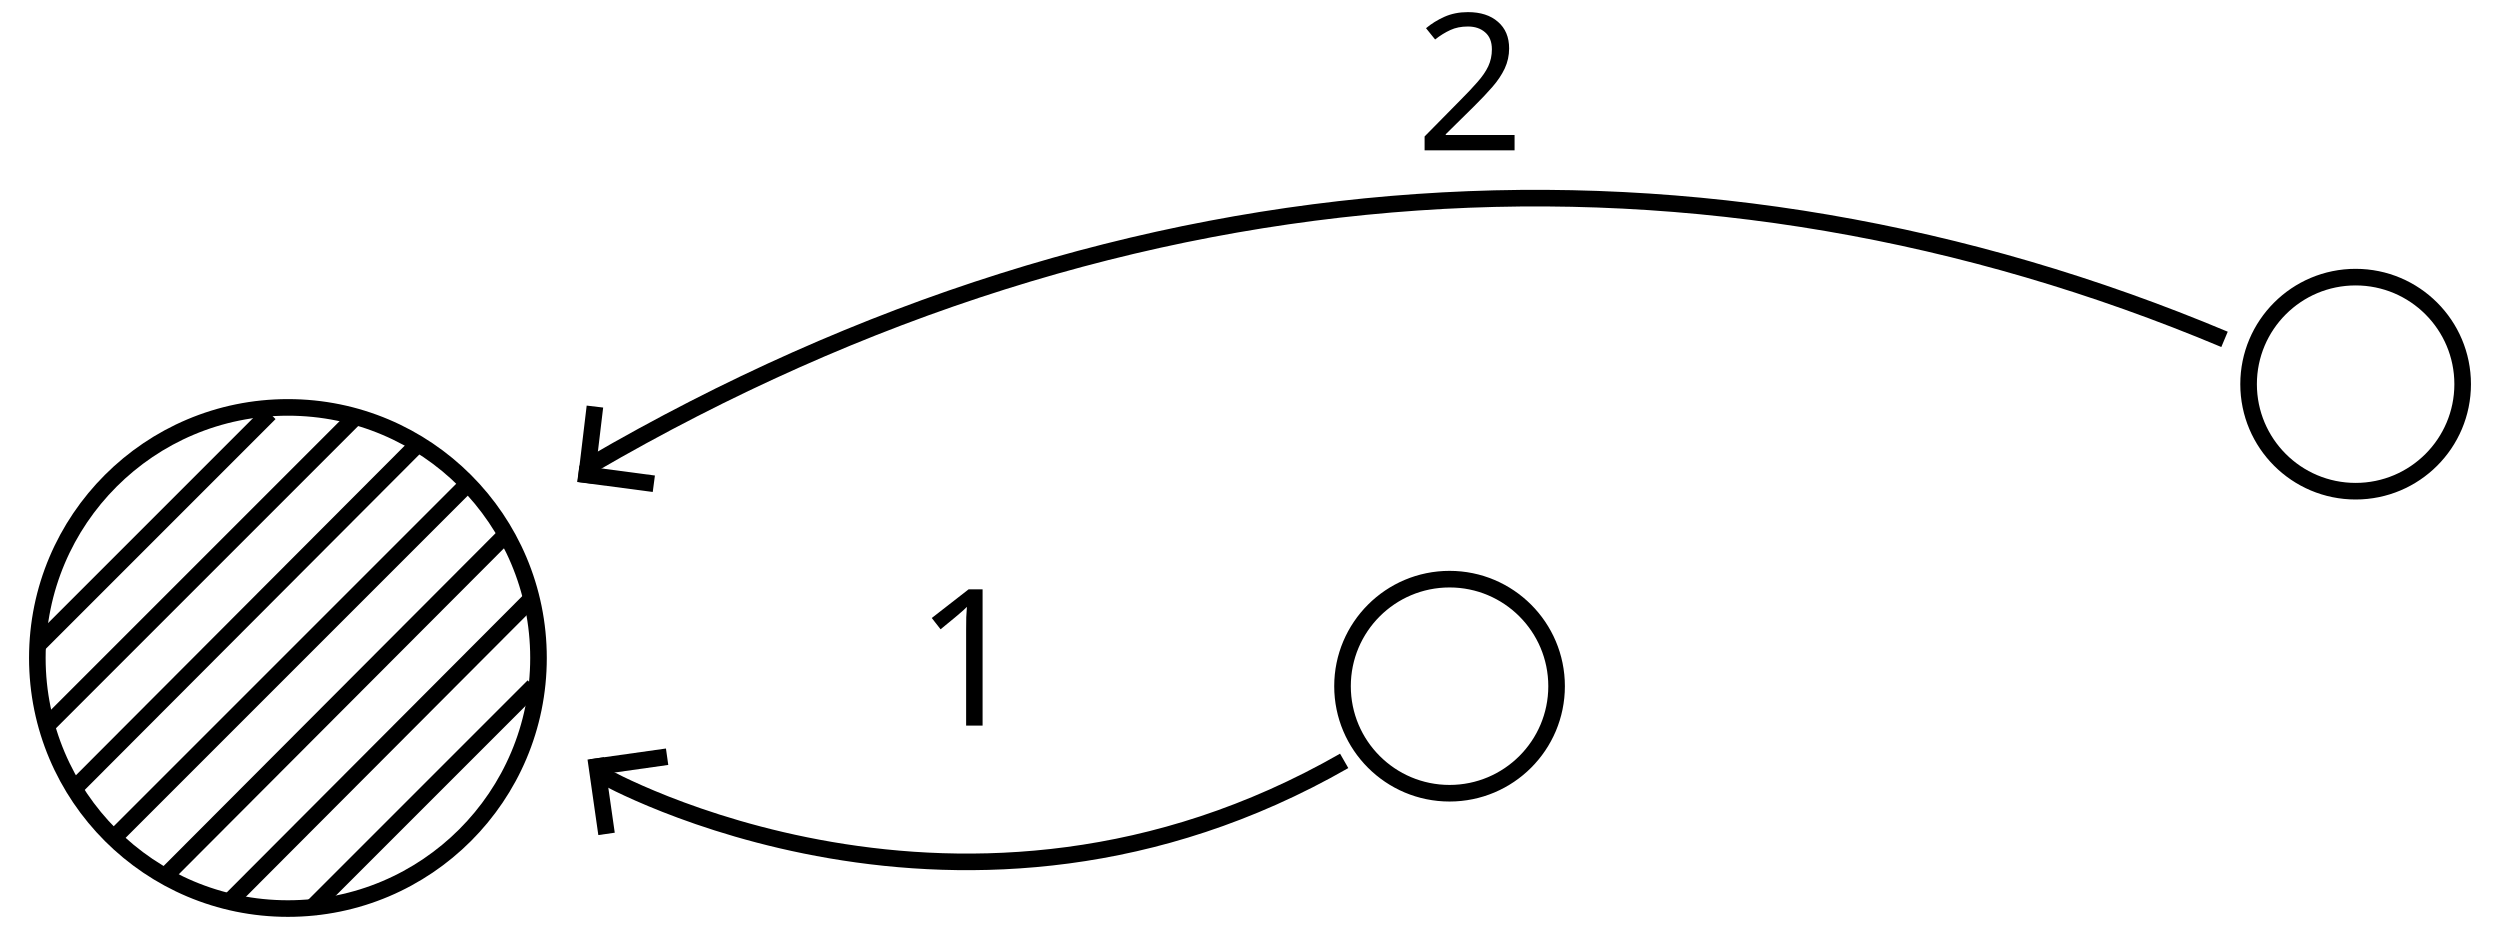
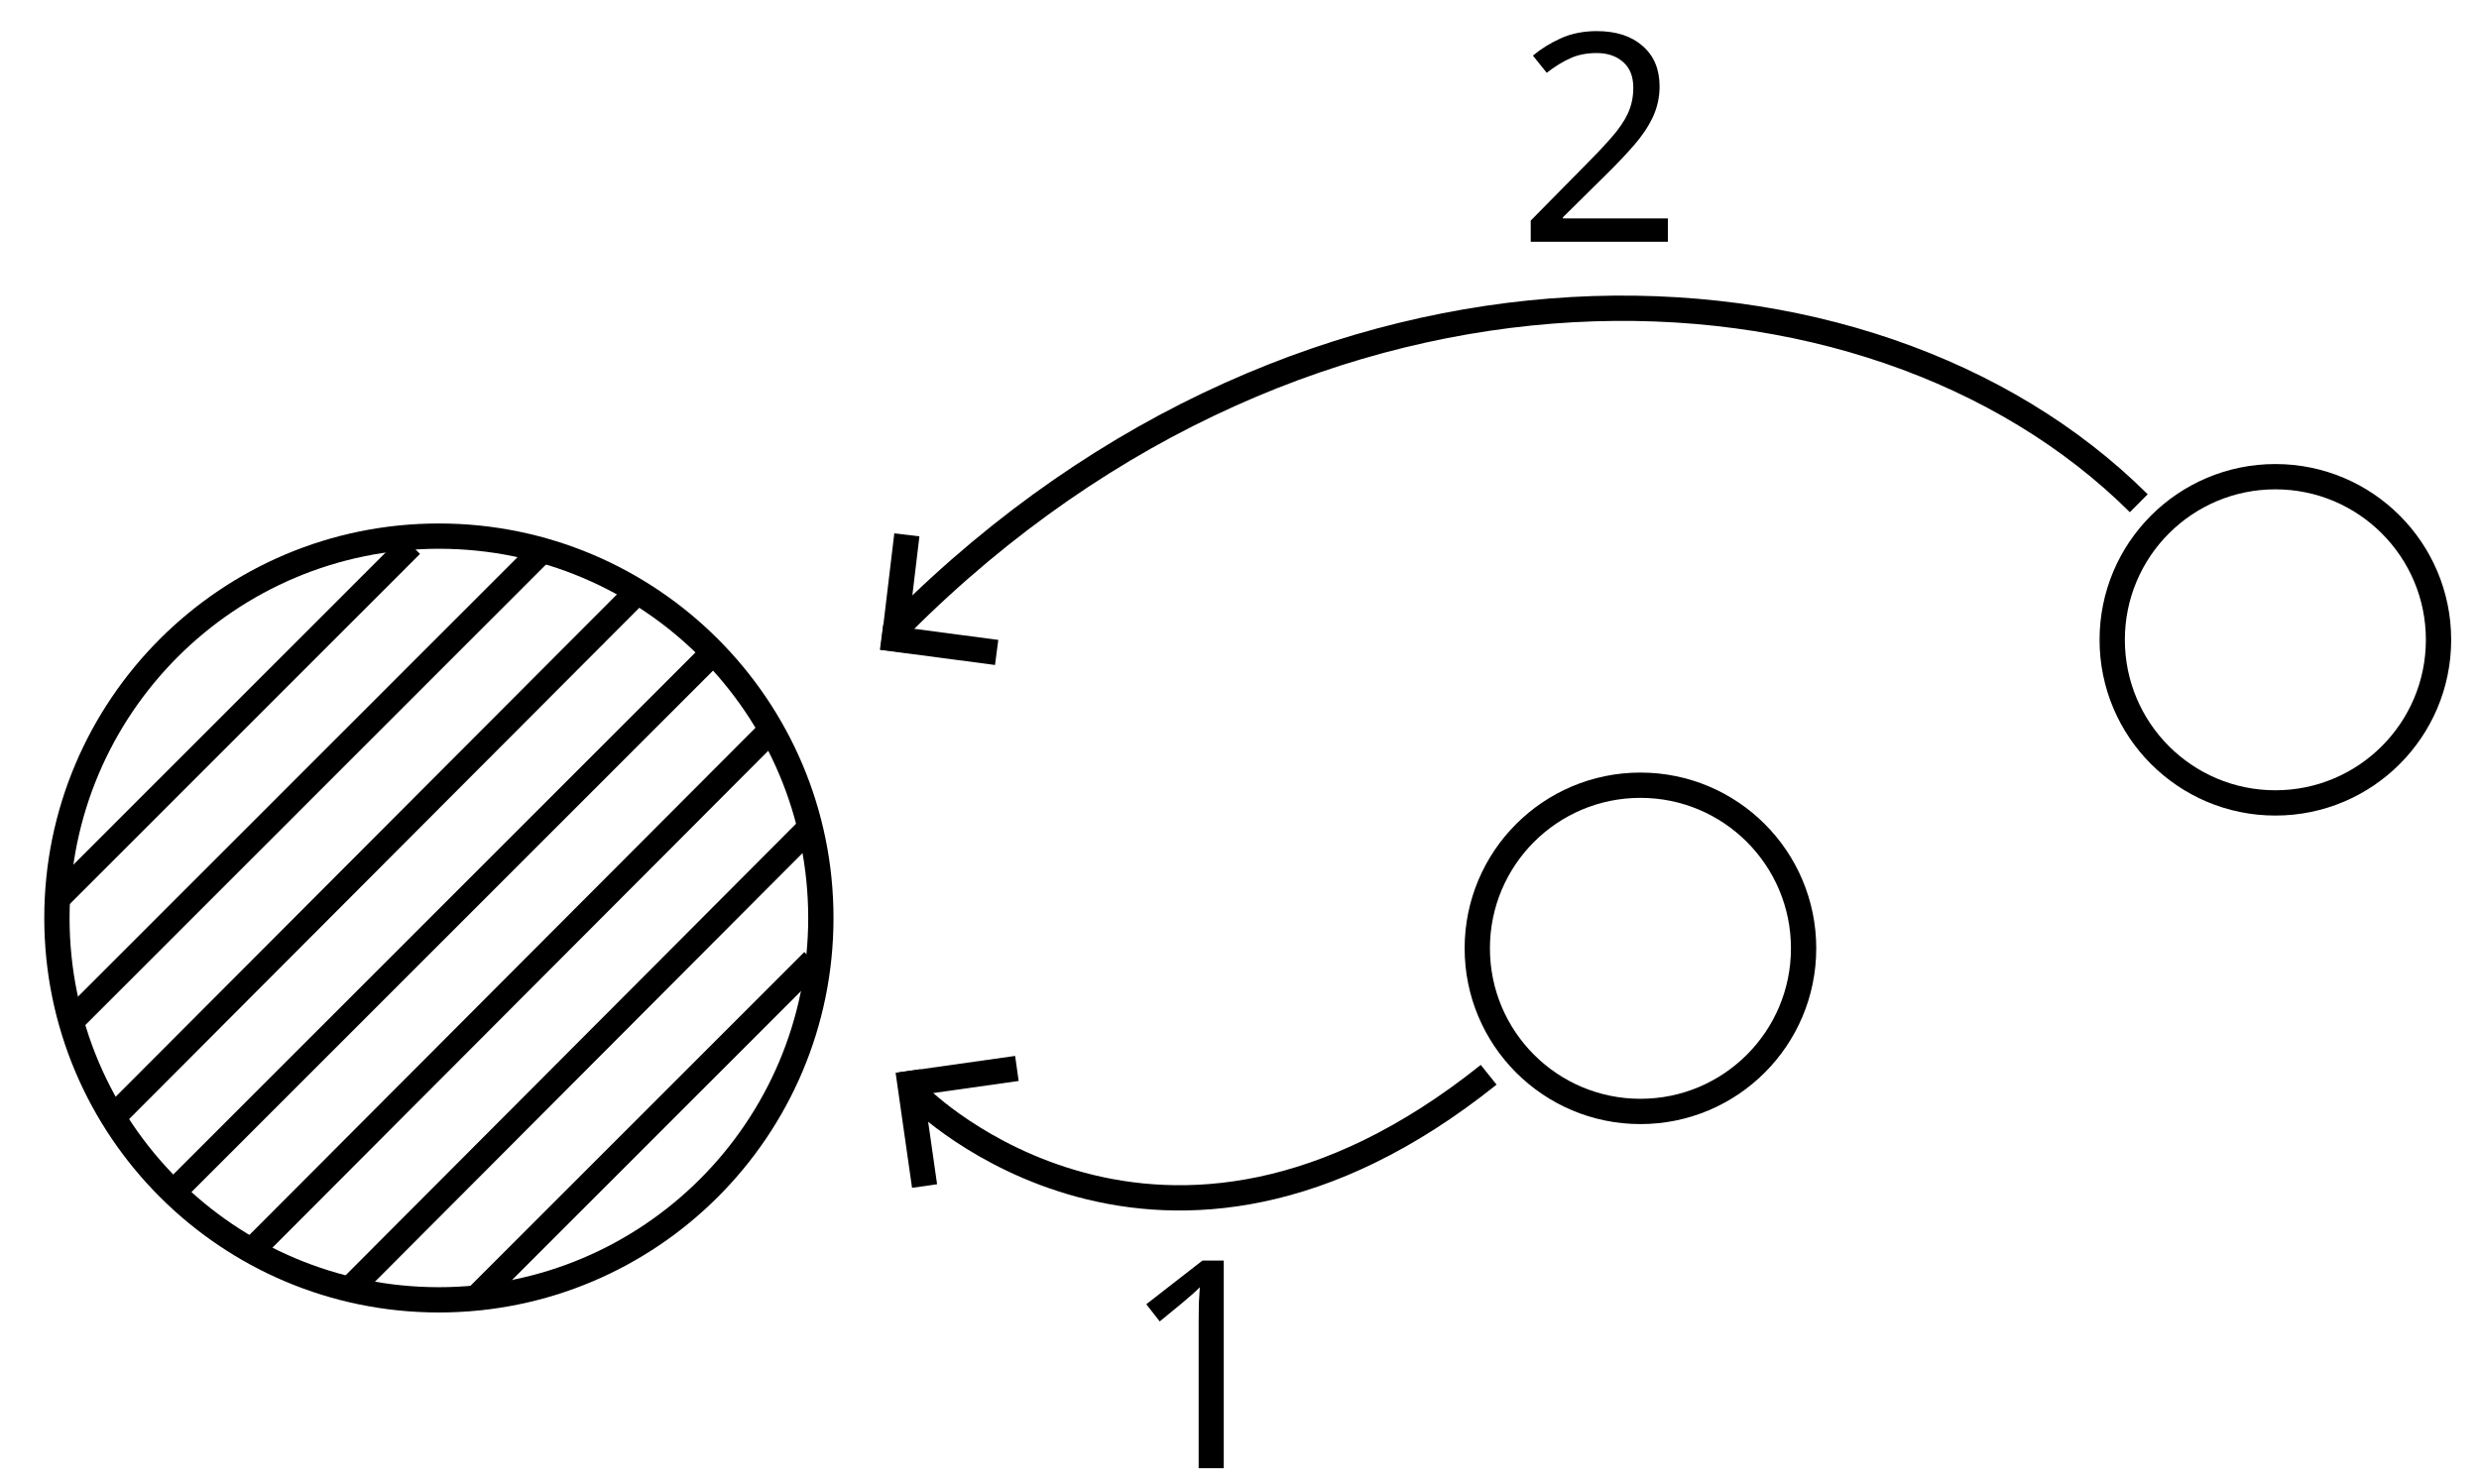
- <svg xmlns="http://www.w3.org/2000/svg" version="1.1" id="Layer_1" x="0px" y="0px" viewBox="0 0 301.3 112.6" style="enable-background:new 0 0 301.3 112.6;" xml:space="preserve">
+ <svg xmlns="http://www.w3.org/2000/svg" version="1.1" id="Layer_1" x="0px" y="0px" viewBox="0 0 196 117.3" style="enable-background:new 0 0 196 117.3;" xml:space="preserve">
  <style type="text/css">
	.st0{fill:none;stroke:#000000;stroke-width:2;stroke-miterlimit:10;}
	.st1{fill:none;}
- 	.st2{font-family:'MyriadPro-Regular';}
+ 	.st2{font-family:'ArialMT';}
	.st3{font-size:23px;}
</style>
+   <circle class="st0" cx="34.7" cy="72.6" r="30.2" />
+   <path class="st0" d="M71.3,49.3c32.3-32.3,76.5-30.7,97.8-9.5" />
+   <path class="st0" d="M72.7,86.8c0,0,19,19,45-1.8" />
+   <line class="st0" x1="56.1" y1="51.9" x2="13.4" y2="94.6" />
+   <line class="st0" x1="50.3" y1="46.9" x2="8.6" y2="88.7" />
+   <line class="st0" x1="42.8" y1="43.6" x2="5.3" y2="81.1" />
+   <line class="st0" x1="32.5" y1="43.1" x2="4.6" y2="71" />
+   <line class="st0" x1="61.2" y1="57.5" x2="20.4" y2="98.4" />
+   <line class="st0" x1="64.2" y1="65.3" x2="27.7" y2="101.9" />
+   <line class="st0" x1="64.3" y1="76" x2="37.4" y2="102.9" />
+   <circle class="st0" cx="179.9" cy="50.6" r="12.9" />
+   <circle class="st0" cx="129.7" cy="75" r="12.9" />
+   <rect x="119.9" y="2.8" class="st1" width="87" height="58" />
+   <text transform="matrix(1 0 0 1 119.9166 19.117)" class="st2 st3">2</text>
+   <rect x="121.5" y="66.4" class="st1" width="112.7" height="81" />
+   <text transform="matrix(1 0 0 1 88.5831 116.1171)" class="st2 st3">1</text>
  <g>
-     <g>
-       <circle class="st0" cx="34.7" cy="79.3" r="30.2" />
-       <path class="st0" d="M71.3,56c65.3-38,134.4-41.3,196.8-15.1" />
-       <path class="st0" d="M72.7,93.5c0,0,43.4,24.5,89.3-1.8" />
-     </g>
-     <line class="st0" x1="56.1" y1="58.6" x2="13.4" y2="101.3" />
-     <line class="st0" x1="50.3" y1="53.6" x2="8.6" y2="95.4" />
-     <line class="st0" x1="42.8" y1="50.3" x2="5.3" y2="87.8" />
-     <line class="st0" x1="32.5" y1="49.8" x2="4.6" y2="77.7" />
-     <line class="st0" x1="61.2" y1="64.2" x2="20.4" y2="105.1" />
-     <line class="st0" x1="64.2" y1="72" x2="27.7" y2="108.6" />
-     <line class="st0" x1="64.3" y1="82.7" x2="37.4" y2="109.6" />
-     <circle class="st0" cx="283.9" cy="46.3" r="12.9" />
-     <circle class="st0" cx="174.7" cy="82.7" r="12.9" />
-     <rect x="170.6" y="1.8" class="st1" width="87" height="58" />
-     <text transform="matrix(1 0 0 1 170.5833 18.117)" class="st2 st3">2</text>
-     <rect x="110.2" y="71.1" class="st1" width="112.7" height="81" />
-     <text transform="matrix(1 0 0 1 110.2498 87.4505)" class="st2 st3">1</text>
-     <g>
-       <line class="st0" x1="71.8" y1="91.4" x2="73.1" y2="100.5" />
-       <line class="st0" x1="71.2" y1="92.5" x2="80.4" y2="91.2" />
-     </g>
-     <g>
-       <line class="st0" x1="69.7" y1="57.1" x2="78.8" y2="58.3" />
-       <line class="st0" x1="70.6" y1="58.2" x2="71.7" y2="49" />
-     </g>
+     <line class="st0" x1="71.8" y1="84.7" x2="73.1" y2="93.8" />
+     <line class="st0" x1="71.2" y1="85.8" x2="80.4" y2="84.5" />
+   </g>
+   <g>
+     <line class="st0" x1="69.7" y1="50.4" x2="78.8" y2="51.6" />
+     <line class="st0" x1="70.6" y1="51.5" x2="71.7" y2="42.3" />
  </g>
</svg>
